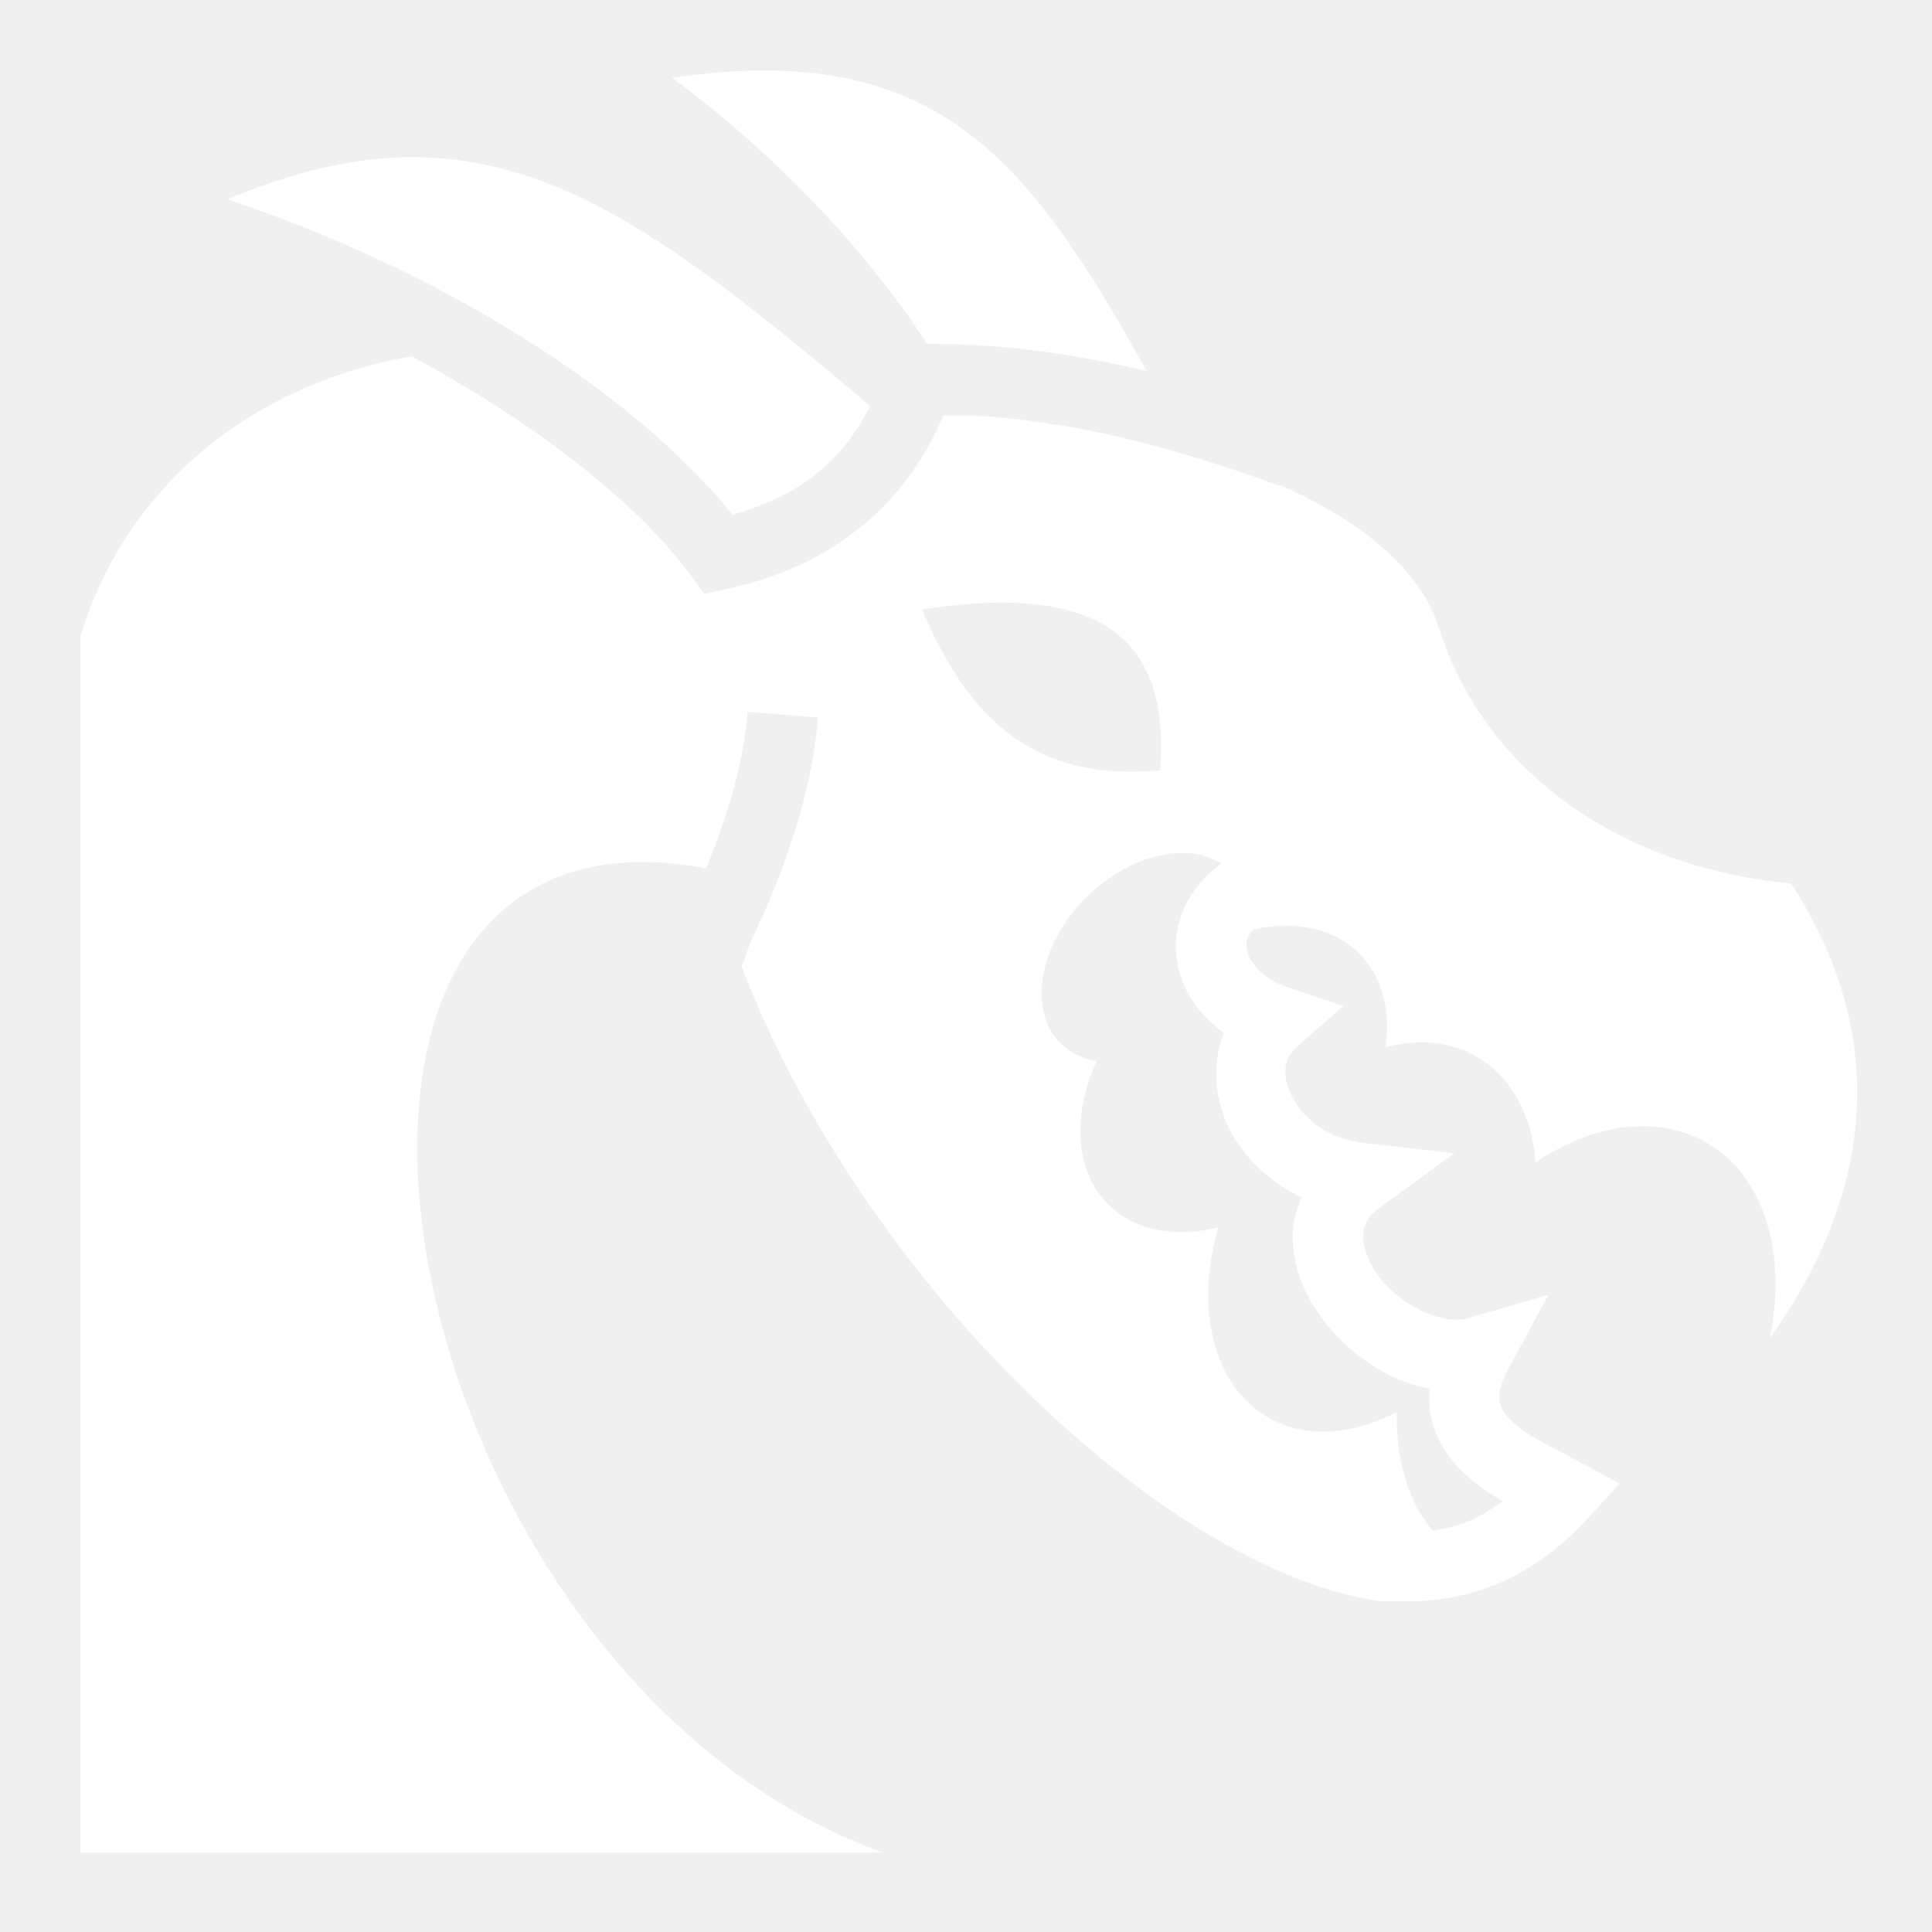
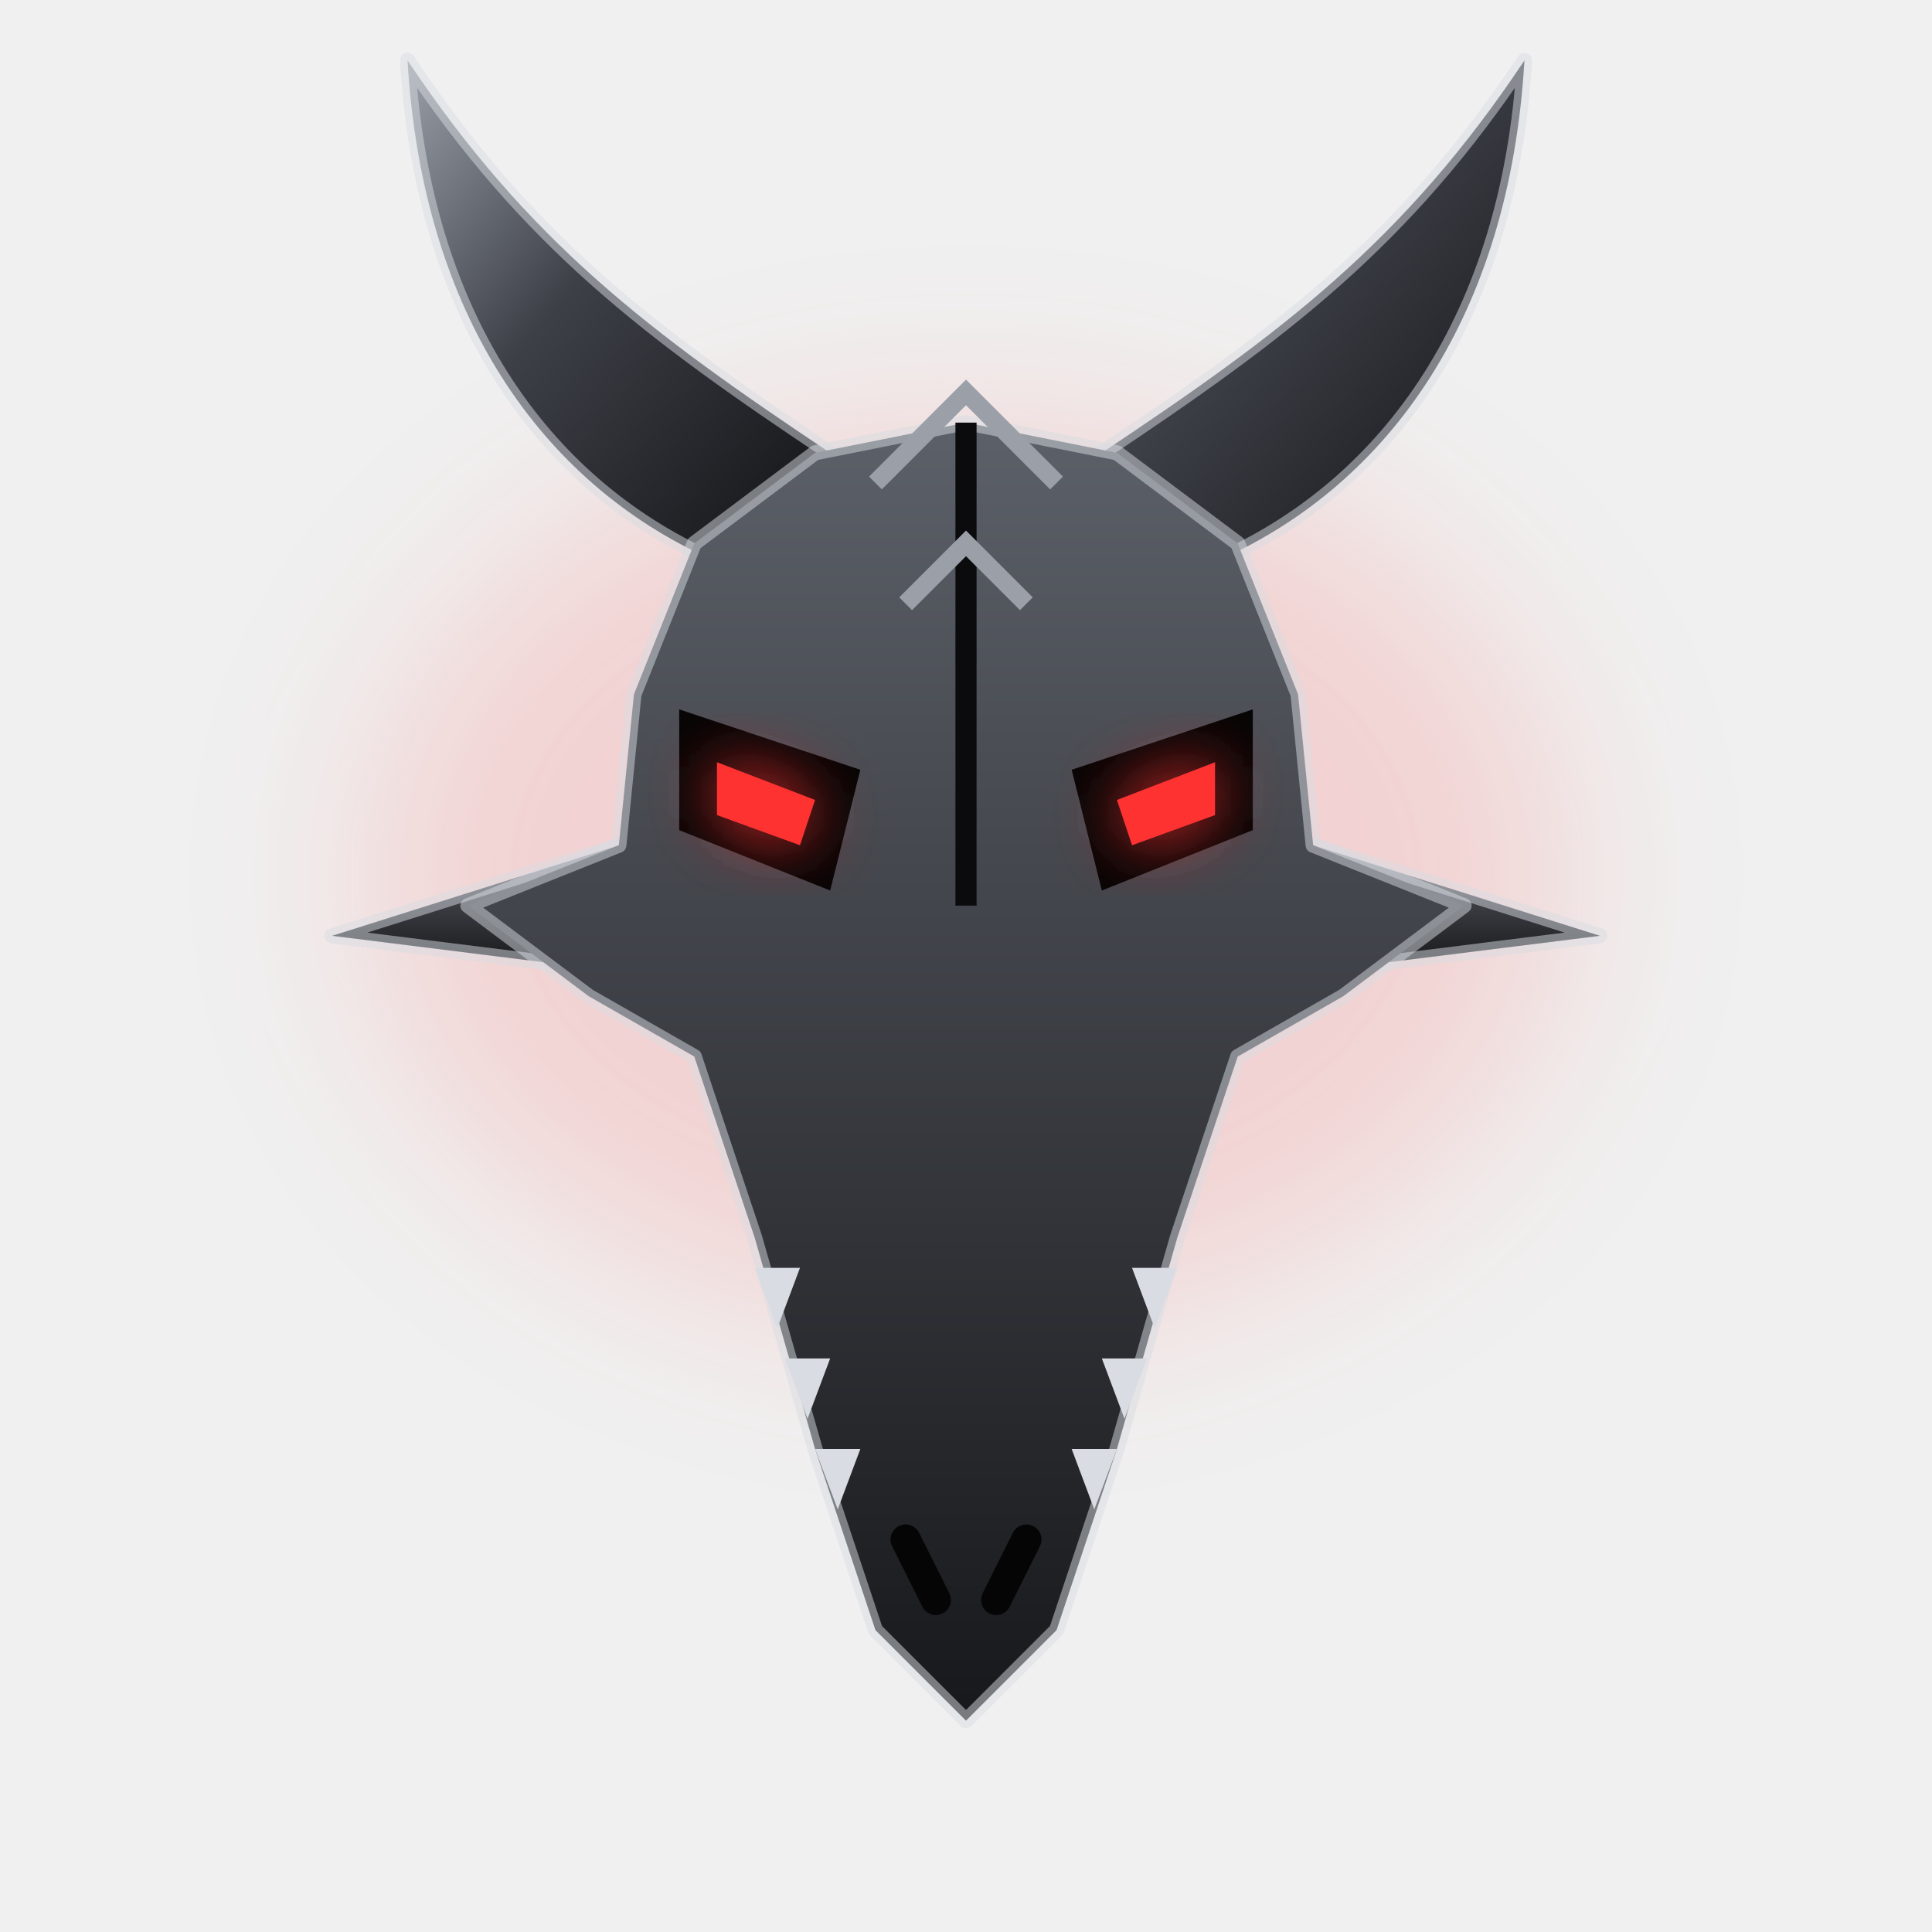
- <svg xmlns="http://www.w3.org/2000/svg" viewBox="0 0 512 512">
-   <path fill="#fff" d="M200.947 18.686c-6.98.087-14.64.774-22.85 1.9 27.57 20.468 51.098 45.25 67.594 70.527 1.66 0 3.312.012 4.958.047 18.066.39 35.487 2.906 53.217 7.2-15.695-28.457-29.935-50.19-47.45-63.22-13.817-10.278-30.063-16.168-52.52-16.454-.967-.013-1.95-.013-2.948 0zm-91.66 22.96c-.73-.002-1.46.006-2.195.022-14.045.31-29.36 3.92-46.86 11.13 56.18 18.807 106.985 50.468 133.907 83.585 18.377-5.13 29.44-14.72 36.454-28.817C195.84 78.18 168.118 56.19 140.65 46.96c-10.168-3.418-20.433-5.306-31.363-5.315zm-.203 52.786c-39.42 6.758-74.73 31.854-87.822 74.19v322.345h212.73C100.352 442.58 61.19 206.49 187.115 230.104c5.838-14.164 9.92-28.027 11.018-41.465l18.627 1.522c-1.684 20.592-8.828 40.49-18.033 59.943-.732 2.035-1.472 4.12-2.186 6.063 32.842 85.24 113.77 160.69 169.495 168.197.915.033 1.905-.002 2.953-.09 17.016 1.035 35.86-4.222 52.21-22.304l7.984-8.83-10.473-5.658c-6.507-3.515-14.29-7.094-18.167-10.925-1.938-1.916-2.793-3.47-3.074-5.194-.282-1.725-.13-4.227 2.23-8.578l10.673-19.656-21.484 6.222c-6.304 1.825-17.305-3.032-23.224-10.71-2.96-3.84-4.408-7.907-4.387-10.843.02-2.938.72-5.125 4.747-8.05l19.453-14.125-23.884-2.72c-9.974-1.137-16.37-6.658-19.17-12.294-2.802-5.634-2.312-10.084 1.375-13.31l12.204-10.677-15.358-5.205c-6.717-2.276-10.296-7.555-10.357-10.633-.028-1.373.238-2.666 1.843-4.476 10.93-2.39 21.258-.45 28.088 6.374 6.154 6.146 8.35 15.128 6.977 24.832 8.55-2.254 16.985-1.616 24.112 2.494 9.34 5.387 14.647 15.692 15.67 27.965 15.212-10.132 32.152-12.725 45.262-5.164 15.467 8.92 21.36 29.513 16.805 51.75 23.992-33.355 34.588-75.717 5.617-120.43-46.726-4.442-81.693-30.676-93.293-67.64-5.026-16.016-21.284-28.67-42-37.904l-.08.217c-29.74-10.823-55.575-17.35-82.604-18.733l.08.155c-2.294-.093-4.56-.16-6.762-.172-9.537 22.874-28.662 39.9-57.436 46.054l-5.906 1.262-3.576-4.864c-14.216-19.33-41.23-40.452-74.002-58.074zm156.215 65.26c27.927-.073 44.874 11.617 42.09 44.45-35.844 3.39-51.933-16.683-63.074-42.632 7.507-1.155 14.538-1.8 20.983-1.817zm48.407 66.363c3.708.07 7.14.994 10.014 2.812-1.51 1.102-2.898 2.28-4.16 3.543-5.246 5.24-8.087 12.122-7.956 18.742.183 9.322 5.27 17.184 12.68 22.56-3.14 8.103-2.452 17.455 1.407 25.22 3.813 7.668 10.54 14.273 19.302 18.398-1.445 3.366-2.375 6.862-2.4 10.33-.062 8.407 3.38 16.042 8.273 22.39 6.792 8.81 16.862 15.936 28.026 17.91-.183 2.18-.204 4.333.133 6.407 1.05 6.444 4.515 11.66 8.38 15.48 3.41 3.37 7.19 5.892 10.798 7.993-6.345 4.792-12.414 7.056-18.618 7.79-6.515-7.937-9.71-19.084-9.41-31.454-11.767 6.177-24.21 7.156-34.12 1.44-14.668-8.46-19.393-29.036-13.187-50.33-11.336 2.77-22.13.92-29.187-6.132-8.875-8.865-9.535-23.626-3.094-37.95-3.676-.615-6.963-2.166-9.525-4.725-8.808-8.798-5.773-26.09 6.776-38.626 7.843-7.835 17.546-11.957 25.87-11.8z" />
+ <svg xmlns="http://www.w3.org/2000/svg" viewBox="0 0 128 128">
+   <defs>
+     <linearGradient id="steel" x1="0" y1="0" x2="1" y2="1">
+       <stop offset="0" stop-color="#9a9fa8" />
+       <stop offset=".42" stop-color="#3d4047" />
+       <stop offset="1" stop-color="#111215" />
+     </linearGradient>
+     <linearGradient id="iron" x1="0" y1="0" x2="0" y2="1">
+       <stop offset="0" stop-color="#5c6068" />
+       <stop offset="1" stop-color="#17181b" />
+     </linearGradient>
+     <linearGradient id="obsidian" x1="0" y1="0" x2="1" y2="0">
+       <stop offset="0" stop-color="#34363d" />
+       <stop offset=".5" stop-color="#0d0e10" />
+       <stop offset="1" stop-color="#1e2024" />
+     </linearGradient>
+     <linearGradient id="rust" x1="0" y1="0" x2="1" y2="1">
+       <stop offset="0" stop-color="#7d8083" />
+       <stop offset=".5" stop-color="#3a3b3c" />
+       <stop offset="1" stop-color="#141515" />
+     </linearGradient>
+     <linearGradient id="blood" x1="0" y1="0" x2="0" y2="1">
+       <stop offset="0" stop-color="#ff5a4a" />
+       <stop offset=".55" stop-color="#b3121a" />
+       <stop offset="1" stop-color="#3a0407" />
+     </linearGradient>
+     <linearGradient id="venom" x1="0" y1="0" x2="0" y2="1">
+       <stop offset="0" stop-color="#e2ff8a" />
+       <stop offset=".45" stop-color="#78e03f" />
+       <stop offset="1" stop-color="#1f6a1b" />
+     </linearGradient>
+     <radialGradient id="ember">
+       <stop offset="0" stop-color="#fff2c4" />
+       <stop offset=".35" stop-color="#ffa040" />
+       <stop offset=".7" stop-color="#ff3333" stop-opacity=".55" />
+       <stop offset="1" stop-color="#ff3333" stop-opacity="0" />
+     </radialGradient>
+     <radialGradient id="void" cx=".4" cy=".35" r=".7">
+       <stop offset="0" stop-color="#4a1420" />
+       <stop offset=".6" stop-color="#14060a" />
+       <stop offset="1" stop-color="#050203" />
+     </radialGradient>
+     <filter id="glow" x="-60%" y="-60%" width="220%" height="220%">
+       <feGaussianBlur stdDeviation="2.2" result="b" />
+       <feMerge>
+         <feMergeNode in="b" />
+         <feMergeNode in="SourceGraphic" />
+       </feMerge>
+     </filter>
+     <filter id="haze" x="-60%" y="-60%" width="220%" height="220%">
+       <feGaussianBlur stdDeviation="6" />
+     </filter>
+   </defs>
+   <ellipse cx="64" cy="58" rx="40" ry="30" fill="#ff3333" opacity=".16" filter="url(#haze)" />
+   <path d="M47 37 C36 32 28 21 27 4 C35 16 43 22 55 30 Z" fill="url(#steel)" stroke="#d9dce2" stroke-opacity=".5" stroke-width="1" stroke-linejoin="round" />
+   <path d="M81 37 C92 32 100 21 101 4 C93 16 85 22 73 30 Z" fill="url(#steel)" stroke="#d9dce2" stroke-opacity=".5" stroke-width="1" stroke-linejoin="round" />
+   <path d="M41 56 L22 62 L38 64 Z M87 56 L106 62 L90 64 Z" fill="url(#iron)" stroke="#d9dce2" stroke-opacity=".5" stroke-width="1" stroke-linejoin="round" />
+   <path d="M64 28 L54 30 L46 36 L42 46 L41 56 L31 60 L39 66 L46 70 L50 82 L54 96 L58 108 L64 114 L70 108 L74 96 L78 82 L82 70 L89 66 L97 60 L87 56 L86 46 L82 36 L74 30 Z" fill="url(#iron)" stroke="#d9dce2" stroke-opacity=".5" stroke-width="1" stroke-linejoin="round" />
+   <path d="M64 28 V60" stroke="#0b0b0d" stroke-width="1.4" />
+   <path d="M58 32 L64 26 L70 32 M60 40 L64 36 L68 40" fill="none" stroke="#9a9fa8" stroke-width="1.2" />
+   <path d="M45 47 L57 51 L55 59 L45 55 Z M83 47 L71 51 L73 59 L83 55 Z" fill="#050505" />
+   <path d="M47.5 50.5 L54 53 L53 56 L47.5 54 Z M80.5 50.5 L74 53 L75 56 L80.5 54 Z" fill="#ff3333" filter="url(#glow)" />
+   <path d="M60 102 l2 4 M68 102 l-2 4" stroke="#050505" stroke-width="2" stroke-linecap="round" />
+   <path d="M50 84 l1.5 4 l1.5 -4 Z M75 84 l1.5 4 l1.5 -4 Z" fill="#d9dce2" />
+   <path d="M52 90 l1.5 4 l1.5 -4 Z M73 90 l1.5 4 l1.5 -4 Z" fill="#d9dce2" />
+   <path d="M54 96 l1.5 4 l1.5 -4 Z M71 96 l1.5 4 l1.5 -4 Z" fill="#d9dce2" />
</svg>
